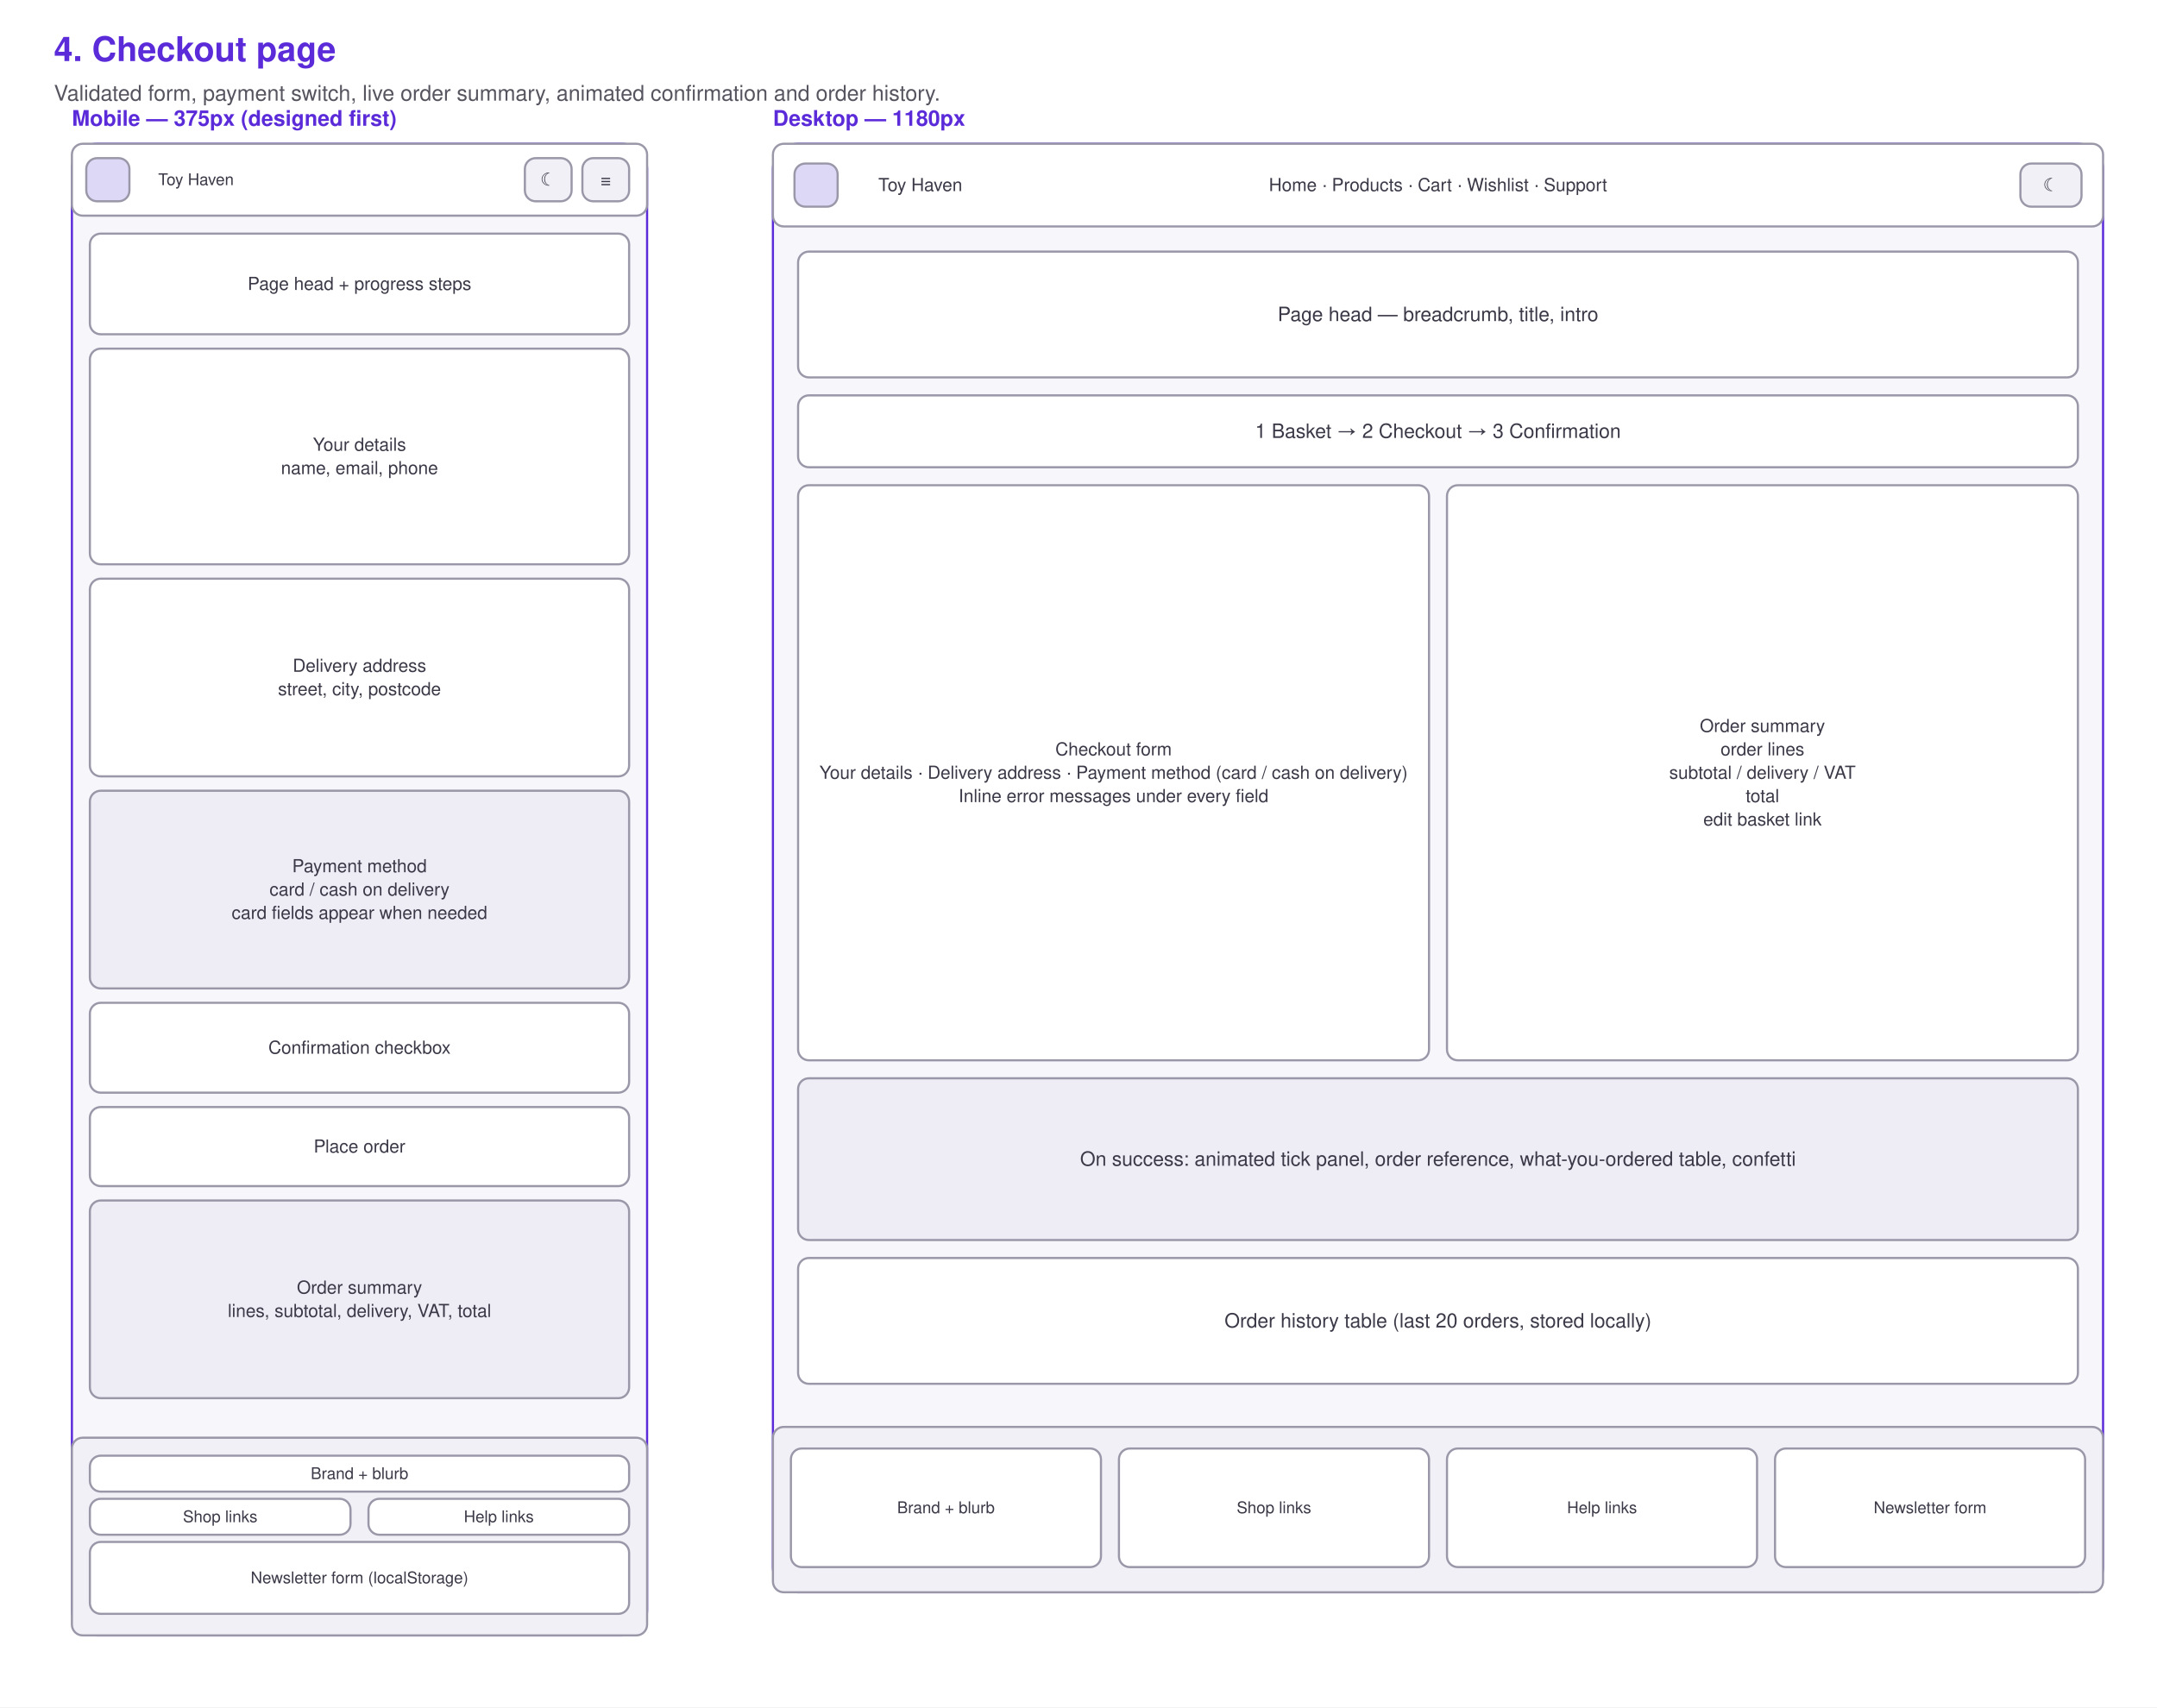
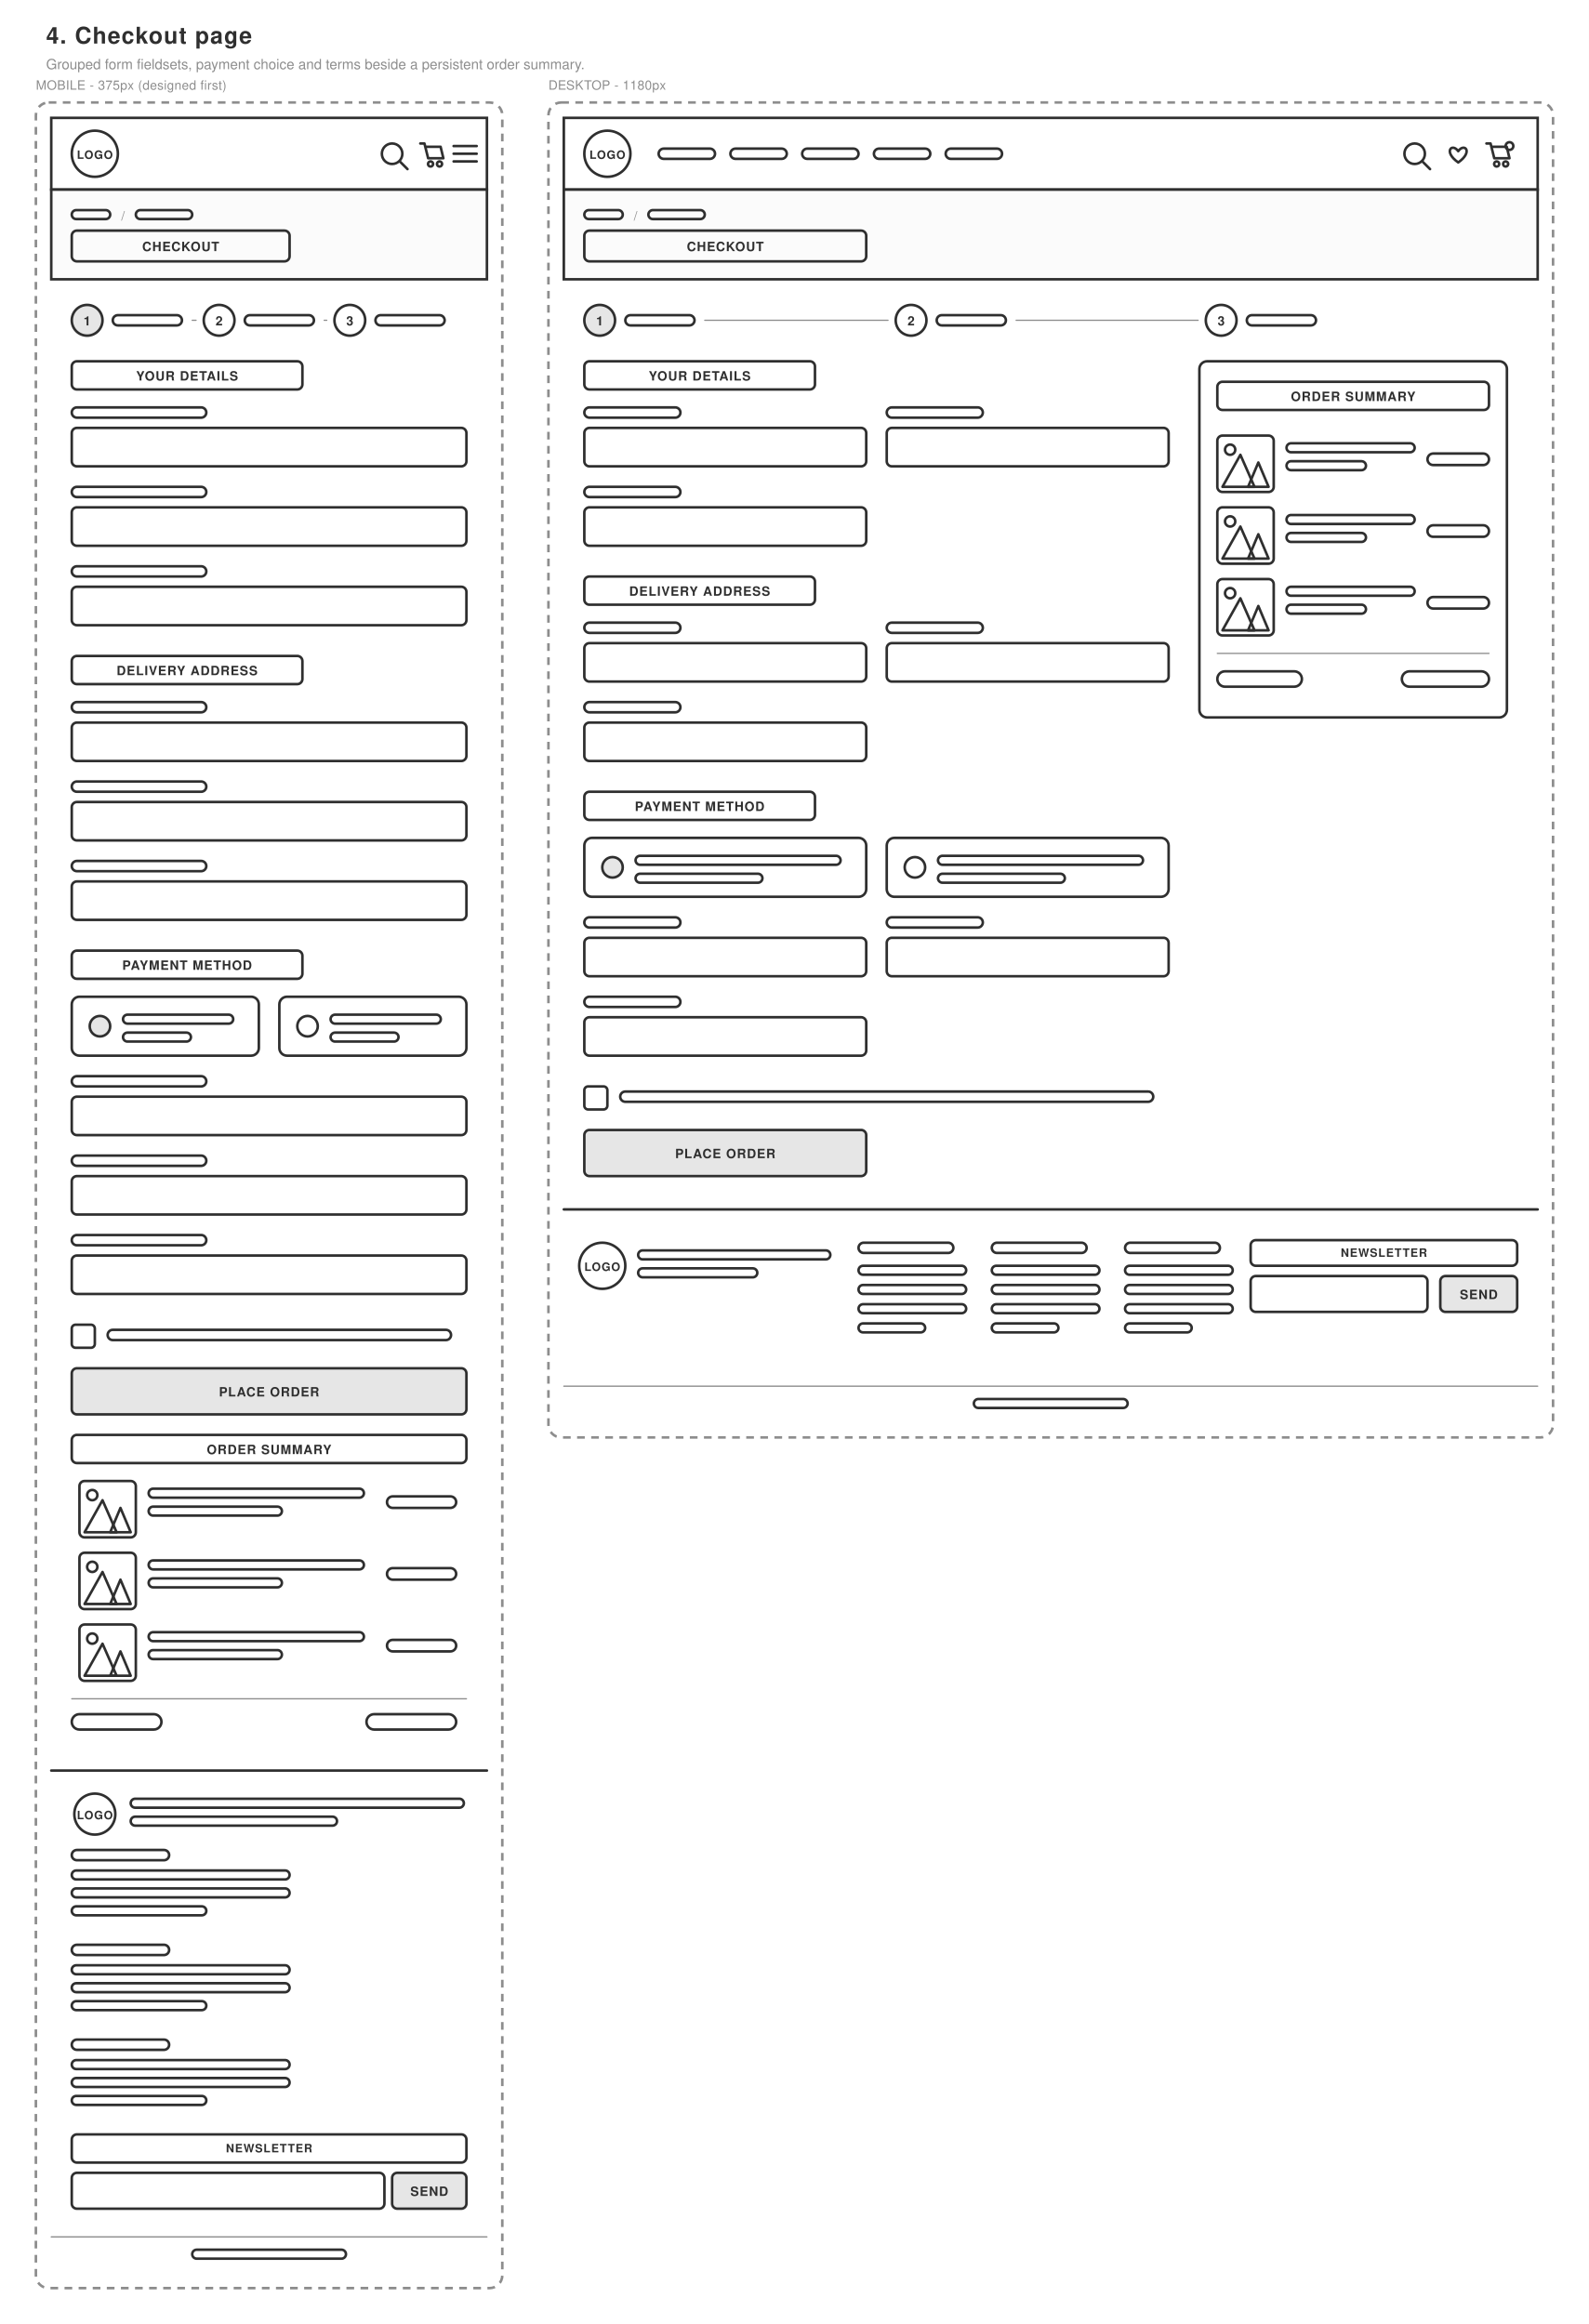
- <svg xmlns="http://www.w3.org/2000/svg" viewBox="0 0 1200 950" width="1200" height="950" role="img" aria-label="4. Checkout page wireframe">
-   <rect width="1200" height="950" fill="#ffffff" />
-   <text x="30" y="34" font-family="Helvetica, Arial, sans-serif" font-size="19" font-weight="700" fill="#5b2bd9" text-anchor="start">4. Checkout page</text>
-   <text x="30" y="56" font-family="Helvetica, Arial, sans-serif" font-size="12" font-weight="400" fill="#56545f" text-anchor="start">Validated form, payment switch, live order summary, animated confirmation and order history.</text>
-   <rect x="40" y="80" width="320" height="830" rx="14" fill="#f7f6fb" stroke="#5b2bd9" stroke-width="1.2" />
-   <text x="40" y="70" font-family="Helvetica, Arial, sans-serif" font-size="12" font-weight="700" fill="#5b2bd9" text-anchor="start">Mobile — 375px (designed first)</text>
-   <rect x="430" y="80" width="740" height="806" rx="14" fill="#f7f6fb" stroke="#5b2bd9" stroke-width="1.2" />
-   <text x="430" y="70" font-family="Helvetica, Arial, sans-serif" font-size="12" font-weight="700" fill="#5b2bd9" text-anchor="start">Desktop — 1180px</text>
-   <rect x="40" y="80" width="320" height="40" rx="6" fill="#ffffff" stroke="#9a97a8" stroke-width="1.2" />
-   <rect x="48" y="88" width="24" height="24" rx="6" fill="#ded8f7" stroke="#9a97a8" stroke-width="1.2" />
-   <rect x="78" y="92" width="70" height="16" rx="6" fill="#ffffff" stroke="none" stroke-width="1.2" />
-   <text x="88" y="103" font-family="Helvetica, Arial, sans-serif" font-size="9" font-weight="400" fill="#3b3947" text-anchor="start">Toy Haven</text>
-   <rect x="292" y="88" width="26" height="24" rx="6" fill="#f2f0f7" stroke="#9a97a8" stroke-width="1.2" />
-   <text x="305" y="103.333" font-family="Helvetica, Arial, sans-serif" font-size="10" font-weight="400" fill="#3b3947" text-anchor="middle">☾</text>
-   <rect x="324" y="88" width="26" height="24" rx="6" fill="#f2f0f7" stroke="#9a97a8" stroke-width="1.2" />
-   <text x="337" y="103.333" font-family="Helvetica, Arial, sans-serif" font-size="10" font-weight="400" fill="#3b3947" text-anchor="middle">≡</text>
-   <rect x="430" y="80" width="740" height="46" rx="6" fill="#ffffff" stroke="#9a97a8" stroke-width="1.2" />
-   <rect x="442" y="91" width="24" height="24" rx="6" fill="#ded8f7" stroke="#9a97a8" stroke-width="1.2" />
-   <rect x="472" y="95" width="80" height="16" rx="6" fill="#ffffff" stroke="none" stroke-width="1.2" />
-   <text x="512" y="106.333" font-family="Helvetica, Arial, sans-serif" font-size="10" font-weight="400" fill="#3b3947" text-anchor="middle">Toy Haven</text>
-   <rect x="650" y="93" width="300" height="20" rx="6" fill="#ffffff" stroke="none" stroke-width="1.2" />
-   <text x="800" y="106.333" font-family="Helvetica, Arial, sans-serif" font-size="10" font-weight="400" fill="#3b3947" text-anchor="middle">Home · Products · Cart · Wishlist · Support</text>
-   <rect x="1124" y="91" width="34" height="24" rx="6" fill="#f2f0f7" stroke="#9a97a8" stroke-width="1.2" />
-   <text x="1141" y="106.333" font-family="Helvetica, Arial, sans-serif" font-size="10" font-weight="400" fill="#3b3947" text-anchor="middle">☾</text>
-   <rect x="50" y="130" width="300" height="56" rx="6" fill="#ffffff" stroke="#9a97a8" stroke-width="1.2" />
-   <text x="200" y="161.333" font-family="Helvetica, Arial, sans-serif" font-size="10" font-weight="400" fill="#3b3947" text-anchor="middle">Page head + progress steps</text>
-   <rect x="50" y="194" width="300" height="120" rx="6" fill="#ffffff" stroke="#9a97a8" stroke-width="1.2" />
-   <text x="200" y="250.833" font-family="Helvetica, Arial, sans-serif" font-size="10" font-weight="400" fill="#3b3947" text-anchor="middle">Your details</text>
-   <text x="200" y="263.833" font-family="Helvetica, Arial, sans-serif" font-size="10" font-weight="400" fill="#3b3947" text-anchor="middle">name, email, phone</text>
-   <rect x="50" y="322" width="300" height="110" rx="6" fill="#ffffff" stroke="#9a97a8" stroke-width="1.2" />
-   <text x="200" y="373.833" font-family="Helvetica, Arial, sans-serif" font-size="10" font-weight="400" fill="#3b3947" text-anchor="middle">Delivery address</text>
-   <text x="200" y="386.833" font-family="Helvetica, Arial, sans-serif" font-size="10" font-weight="400" fill="#3b3947" text-anchor="middle">street, city, postcode</text>
-   <rect x="50" y="440" width="300" height="110" rx="6" fill="#eeecf5" stroke="#9a97a8" stroke-width="1.2" />
-   <text x="200" y="485.333" font-family="Helvetica, Arial, sans-serif" font-size="10" font-weight="400" fill="#3b3947" text-anchor="middle">Payment method</text>
-   <text x="200" y="498.333" font-family="Helvetica, Arial, sans-serif" font-size="10" font-weight="400" fill="#3b3947" text-anchor="middle">card / cash on delivery</text>
-   <text x="200" y="511.333" font-family="Helvetica, Arial, sans-serif" font-size="10" font-weight="400" fill="#3b3947" text-anchor="middle">card fields appear when needed</text>
-   <rect x="50" y="558" width="300" height="50" rx="6" fill="#ffffff" stroke="#9a97a8" stroke-width="1.2" />
-   <text x="200" y="586.333" font-family="Helvetica, Arial, sans-serif" font-size="10" font-weight="400" fill="#3b3947" text-anchor="middle">Confirmation checkbox</text>
-   <rect x="50" y="616" width="300" height="44" rx="6" fill="#ffffff" stroke="#9a97a8" stroke-width="1.2" />
-   <text x="200" y="641.333" font-family="Helvetica, Arial, sans-serif" font-size="10" font-weight="400" fill="#3b3947" text-anchor="middle">Place order</text>
-   <rect x="50" y="668" width="300" height="110" rx="6" fill="#eeecf5" stroke="#9a97a8" stroke-width="1.2" />
-   <text x="200" y="719.833" font-family="Helvetica, Arial, sans-serif" font-size="10" font-weight="400" fill="#3b3947" text-anchor="middle">Order summary</text>
-   <text x="200" y="732.833" font-family="Helvetica, Arial, sans-serif" font-size="10" font-weight="400" fill="#3b3947" text-anchor="middle">lines, subtotal, delivery, VAT, total</text>
-   <rect x="40" y="800" width="320" height="110" rx="6" fill="#f2f0f7" stroke="#9a97a8" stroke-width="1.2" />
-   <rect x="50" y="810" width="300" height="20" rx="6" fill="#ffffff" stroke="#9a97a8" stroke-width="1.2" />
-   <text x="200" y="823" font-family="Helvetica, Arial, sans-serif" font-size="9" font-weight="400" fill="#3b3947" text-anchor="middle">Brand + blurb</text>
-   <rect x="50" y="834" width="145" height="20" rx="6" fill="#ffffff" stroke="#9a97a8" stroke-width="1.2" />
-   <text x="122.5" y="847" font-family="Helvetica, Arial, sans-serif" font-size="9" font-weight="400" fill="#3b3947" text-anchor="middle">Shop links</text>
-   <rect x="205" y="834" width="145" height="20" rx="6" fill="#ffffff" stroke="#9a97a8" stroke-width="1.2" />
-   <text x="277.5" y="847" font-family="Helvetica, Arial, sans-serif" font-size="9" font-weight="400" fill="#3b3947" text-anchor="middle">Help links</text>
-   <rect x="50" y="858" width="300" height="40" rx="6" fill="#ffffff" stroke="#9a97a8" stroke-width="1.2" />
-   <text x="200" y="881" font-family="Helvetica, Arial, sans-serif" font-size="9" font-weight="400" fill="#3b3947" text-anchor="middle">Newsletter form (localStorage)</text>
-   <rect x="444" y="140" width="712" height="70" rx="6" fill="#ffffff" stroke="#9a97a8" stroke-width="1.2" />
-   <text x="800" y="178.667" font-family="Helvetica, Arial, sans-serif" font-size="11" font-weight="400" fill="#3b3947" text-anchor="middle">Page head — breadcrumb, title, intro</text>
-   <rect x="444" y="220" width="712" height="40" rx="6" fill="#ffffff" stroke="#9a97a8" stroke-width="1.2" />
-   <text x="800" y="243.667" font-family="Helvetica, Arial, sans-serif" font-size="11" font-weight="400" fill="#3b3947" text-anchor="middle">1 Basket → 2 Checkout → 3 Confirmation</text>
-   <rect x="444" y="270" width="351" height="320" rx="6" fill="#ffffff" stroke="#9a97a8" stroke-width="1.2" />
-   <text x="619.5" y="420.333" font-family="Helvetica, Arial, sans-serif" font-size="10" font-weight="400" fill="#3b3947" text-anchor="middle">Checkout form</text>
-   <text x="619.5" y="433.333" font-family="Helvetica, Arial, sans-serif" font-size="10" font-weight="400" fill="#3b3947" text-anchor="middle">Your details · Delivery address · Payment method (card / cash on delivery)</text>
-   <text x="619.5" y="446.333" font-family="Helvetica, Arial, sans-serif" font-size="10" font-weight="400" fill="#3b3947" text-anchor="middle">Inline error messages under every field</text>
-   <rect x="805" y="270" width="351" height="320" rx="6" fill="#ffffff" stroke="#9a97a8" stroke-width="1.2" />
-   <text x="980.5" y="407.333" font-family="Helvetica, Arial, sans-serif" font-size="10" font-weight="400" fill="#3b3947" text-anchor="middle">Order summary</text>
-   <text x="980.5" y="420.333" font-family="Helvetica, Arial, sans-serif" font-size="10" font-weight="400" fill="#3b3947" text-anchor="middle">order lines</text>
-   <text x="980.5" y="433.333" font-family="Helvetica, Arial, sans-serif" font-size="10" font-weight="400" fill="#3b3947" text-anchor="middle">subtotal / delivery / VAT</text>
-   <text x="980.5" y="446.333" font-family="Helvetica, Arial, sans-serif" font-size="10" font-weight="400" fill="#3b3947" text-anchor="middle">total</text>
-   <text x="980.5" y="459.333" font-family="Helvetica, Arial, sans-serif" font-size="10" font-weight="400" fill="#3b3947" text-anchor="middle">edit basket link</text>
-   <rect x="444" y="600" width="712" height="90" rx="6" fill="#eeecf5" stroke="#9a97a8" stroke-width="1.2" />
-   <text x="800" y="648.667" font-family="Helvetica, Arial, sans-serif" font-size="11" font-weight="400" fill="#3b3947" text-anchor="middle">On success: animated tick panel, order reference, what-you-ordered table, confetti</text>
-   <rect x="444" y="700" width="712" height="70" rx="6" fill="#ffffff" stroke="#9a97a8" stroke-width="1.2" />
-   <text x="800" y="738.667" font-family="Helvetica, Arial, sans-serif" font-size="11" font-weight="400" fill="#3b3947" text-anchor="middle">Order history table (last 20 orders, stored locally)</text>
-   <rect x="430" y="794" width="740" height="92" rx="6" fill="#f2f0f7" stroke="#9a97a8" stroke-width="1.2" />
-   <rect x="440" y="806" width="172.5" height="66" rx="6" fill="#ffffff" stroke="#9a97a8" stroke-width="1.2" />
-   <text x="526.25" y="842" font-family="Helvetica, Arial, sans-serif" font-size="9" font-weight="400" fill="#3b3947" text-anchor="middle">Brand + blurb</text>
-   <rect x="622.5" y="806" width="172.5" height="66" rx="6" fill="#ffffff" stroke="#9a97a8" stroke-width="1.2" />
-   <text x="708.75" y="842" font-family="Helvetica, Arial, sans-serif" font-size="9" font-weight="400" fill="#3b3947" text-anchor="middle">Shop links</text>
-   <rect x="805" y="806" width="172.5" height="66" rx="6" fill="#ffffff" stroke="#9a97a8" stroke-width="1.2" />
-   <text x="891.25" y="842" font-family="Helvetica, Arial, sans-serif" font-size="9" font-weight="400" fill="#3b3947" text-anchor="middle">Help links</text>
-   <rect x="987.5" y="806" width="172.5" height="66" rx="6" fill="#ffffff" stroke="#9a97a8" stroke-width="1.2" />
-   <text x="1073.75" y="842" font-family="Helvetica, Arial, sans-serif" font-size="9" font-weight="400" fill="#3b3947" text-anchor="middle">Newsletter form</text>
+ <svg xmlns="http://www.w3.org/2000/svg" viewBox="0 0 1240 1814" width="1240" height="1814" role="img" aria-label="4. Checkout page wireframe">
+   <rect width="1240" height="1814" fill="#ffffff" />
+   <text x="36" y="34" font-family="Helvetica, Arial, sans-serif" font-size="18" font-weight="700" fill="#2f2f2f" letter-spacing="0.8">4. Checkout page</text>
+   <text x="36" y="54" font-family="Helvetica, Arial, sans-serif" font-size="11" font-weight="400" fill="#8d8d8d">Grouped form fieldsets, payment choice and terms beside a persistent order summary.</text>
+   <rect x="40" y="92" width="340" height="56" rx="0" fill="none" stroke="#2f2f2f" stroke-width="2" />
+   <circle cx="74" cy="120" r="18" fill="none" stroke="#2f2f2f" stroke-width="2" />
+   <text x="74" y="124" font-family="Helvetica, Arial, sans-serif" font-size="9" font-weight="700" fill="#2f2f2f" text-anchor="middle" letter-spacing="0.6">LOGO</text>
+   <circle cx="306" cy="120" r="8" fill="none" stroke="#2f2f2f" stroke-width="2" />
+   <line x1="312" y1="126" x2="318" y2="132" stroke="#2f2f2f" stroke-width="2" stroke-linecap="round" />
+   <path d="M 328 112.0 L 331.24 112.0 L 334.12 123.52 L 346 123.52 L 343.84 114.56 L 332.32 114.56" fill="none" stroke="#2f2f2f" stroke-width="2" stroke-linejoin="round" stroke-linecap="round" />
+   <circle cx="336" cy="128" r="2" fill="none" stroke="#2f2f2f" stroke-width="2" />
+   <circle cx="343" cy="128" r="2" fill="none" stroke="#2f2f2f" stroke-width="2" />
+   <line x1="354" y1="114" x2="372" y2="114" stroke="#2f2f2f" stroke-width="2" stroke-linecap="round" />
+   <line x1="354" y1="120" x2="372" y2="120" stroke="#2f2f2f" stroke-width="2" stroke-linecap="round" />
+   <line x1="354" y1="126" x2="372" y2="126" stroke="#2f2f2f" stroke-width="2" stroke-linecap="round" />
+   <rect x="40" y="148" width="340" height="70" rx="0" fill="#fbfbfb" stroke="#2f2f2f" stroke-width="2" />
+   <rect x="56" y="164" width="30" height="7" rx="3.5" fill="none" stroke="#2f2f2f" stroke-width="2" />
+   <text x="96" y="172" font-family="Helvetica, Arial, sans-serif" font-size="10" font-weight="400" fill="#8d8d8d" text-anchor="middle" letter-spacing="0.6">/</text>
+   <rect x="106" y="164" width="44" height="7" rx="3.5" fill="none" stroke="#2f2f2f" stroke-width="2" />
+   <rect x="56" y="180" width="170" height="24" rx="4" fill="none" stroke="#2f2f2f" stroke-width="2" />
+   <text x="141" y="196" font-family="Helvetica, Arial, sans-serif" font-size="10" font-weight="700" fill="#2f2f2f" text-anchor="middle" letter-spacing="0.6">CHECKOUT</text>
+   <circle cx="68" cy="250" r="12" fill="#e6e6e6" stroke="#2f2f2f" stroke-width="2" />
+   <text x="68" y="254" font-family="Helvetica, Arial, sans-serif" font-size="10" font-weight="700" fill="#2f2f2f" text-anchor="middle" letter-spacing="0.6">1</text>
+   <rect x="88" y="246" width="54" height="8" rx="4.0" fill="none" stroke="#2f2f2f" stroke-width="2" />
+   <line x1="150" y1="250" x2="153" y2="250" stroke="#8d8d8d" stroke-width="1" stroke-linecap="round" />
+   <circle cx="171" cy="250" r="12" fill="none" stroke="#2f2f2f" stroke-width="2" />
+   <text x="171" y="254" font-family="Helvetica, Arial, sans-serif" font-size="10" font-weight="700" fill="#2f2f2f" text-anchor="middle" letter-spacing="0.6">2</text>
+   <rect x="191" y="246" width="54" height="8" rx="4.0" fill="none" stroke="#2f2f2f" stroke-width="2" />
+   <line x1="253" y1="250" x2="255" y2="250" stroke="#8d8d8d" stroke-width="1" stroke-linecap="round" />
+   <circle cx="273" cy="250" r="12" fill="none" stroke="#2f2f2f" stroke-width="2" />
+   <text x="273" y="254" font-family="Helvetica, Arial, sans-serif" font-size="10" font-weight="700" fill="#2f2f2f" text-anchor="middle" letter-spacing="0.6">3</text>
+   <rect x="293" y="246" width="54" height="8" rx="4.0" fill="none" stroke="#2f2f2f" stroke-width="2" />
+   <rect x="56" y="282" width="308" height="0" rx="4" fill="none" stroke="#2f2f2f" stroke-width="2" />
+   <rect x="56" y="282" width="180" height="22" rx="4" fill="none" stroke="#2f2f2f" stroke-width="2" />
+   <text x="146" y="297" font-family="Helvetica, Arial, sans-serif" font-size="10" font-weight="700" fill="#2f2f2f" text-anchor="middle" letter-spacing="0.6">YOUR DETAILS</text>
+   <rect x="56" y="318" width="105" height="8" rx="4.0" fill="none" stroke="#2f2f2f" stroke-width="2" />
+   <rect x="56" y="334" width="308" height="30" rx="4" fill="none" stroke="#2f2f2f" stroke-width="2" />
+   <rect x="56" y="380" width="105" height="8" rx="4.0" fill="none" stroke="#2f2f2f" stroke-width="2" />
+   <rect x="56" y="396" width="308" height="30" rx="4" fill="none" stroke="#2f2f2f" stroke-width="2" />
+   <rect x="56" y="442" width="105" height="8" rx="4.0" fill="none" stroke="#2f2f2f" stroke-width="2" />
+   <rect x="56" y="458" width="308" height="30" rx="4" fill="none" stroke="#2f2f2f" stroke-width="2" />
+   <rect x="56" y="512" width="308" height="0" rx="4" fill="none" stroke="#2f2f2f" stroke-width="2" />
+   <rect x="56" y="512" width="180" height="22" rx="4" fill="none" stroke="#2f2f2f" stroke-width="2" />
+   <text x="146" y="527" font-family="Helvetica, Arial, sans-serif" font-size="10" font-weight="700" fill="#2f2f2f" text-anchor="middle" letter-spacing="0.6">DELIVERY ADDRESS</text>
+   <rect x="56" y="548" width="105" height="8" rx="4.0" fill="none" stroke="#2f2f2f" stroke-width="2" />
+   <rect x="56" y="564" width="308" height="30" rx="4" fill="none" stroke="#2f2f2f" stroke-width="2" />
+   <rect x="56" y="610" width="105" height="8" rx="4.0" fill="none" stroke="#2f2f2f" stroke-width="2" />
+   <rect x="56" y="626" width="308" height="30" rx="4" fill="none" stroke="#2f2f2f" stroke-width="2" />
+   <rect x="56" y="672" width="105" height="8" rx="4.0" fill="none" stroke="#2f2f2f" stroke-width="2" />
+   <rect x="56" y="688" width="308" height="30" rx="4" fill="none" stroke="#2f2f2f" stroke-width="2" />
+   <rect x="56" y="742" width="308" height="0" rx="4" fill="none" stroke="#2f2f2f" stroke-width="2" />
+   <rect x="56" y="742" width="180" height="22" rx="4" fill="none" stroke="#2f2f2f" stroke-width="2" />
+   <text x="146" y="757" font-family="Helvetica, Arial, sans-serif" font-size="10" font-weight="700" fill="#2f2f2f" text-anchor="middle" letter-spacing="0.6">PAYMENT METHOD</text>
+   <rect x="56" y="778" width="146" height="46" rx="6" fill="none" stroke="#2f2f2f" stroke-width="2" />
+   <circle cx="78" cy="801" r="8" fill="#e6e6e6" stroke="#2f2f2f" stroke-width="2" />
+   <rect x="96" y="792" width="86" height="7" rx="3.5" fill="none" stroke="#2f2f2f" stroke-width="2" />
+   <rect x="96" y="806" width="53" height="7" rx="3.5" fill="none" stroke="#2f2f2f" stroke-width="2" />
+   <rect x="218" y="778" width="146" height="46" rx="6" fill="none" stroke="#2f2f2f" stroke-width="2" />
+   <circle cx="240" cy="801" r="8" fill="none" stroke="#2f2f2f" stroke-width="2" />
+   <rect x="258" y="792" width="86" height="7" rx="3.5" fill="none" stroke="#2f2f2f" stroke-width="2" />
+   <rect x="258" y="806" width="53" height="7" rx="3.5" fill="none" stroke="#2f2f2f" stroke-width="2" />
+   <rect x="56" y="840" width="105" height="8" rx="4.0" fill="none" stroke="#2f2f2f" stroke-width="2" />
+   <rect x="56" y="856" width="308" height="30" rx="4" fill="none" stroke="#2f2f2f" stroke-width="2" />
+   <rect x="56" y="902" width="105" height="8" rx="4.0" fill="none" stroke="#2f2f2f" stroke-width="2" />
+   <rect x="56" y="918" width="308" height="30" rx="4" fill="none" stroke="#2f2f2f" stroke-width="2" />
+   <rect x="56" y="964" width="105" height="8" rx="4.0" fill="none" stroke="#2f2f2f" stroke-width="2" />
+   <rect x="56" y="980" width="308" height="30" rx="4" fill="none" stroke="#2f2f2f" stroke-width="2" />
+   <rect x="56" y="1034" width="18" height="18" rx="3" fill="none" stroke="#2f2f2f" stroke-width="2" />
+   <rect x="84" y="1038" width="268" height="8" rx="4.0" fill="none" stroke="#2f2f2f" stroke-width="2" />
+   <rect x="56" y="1068" width="308" height="36" rx="4" fill="#e6e6e6" stroke="#2f2f2f" stroke-width="2" />
+   <text x="210" y="1090" font-family="Helvetica, Arial, sans-serif" font-size="10" font-weight="700" fill="#2f2f2f" text-anchor="middle" letter-spacing="0.6">PLACE ORDER</text>
+   <rect x="56" y="1120" width="308" height="22" rx="4" fill="none" stroke="#2f2f2f" stroke-width="2" />
+   <text x="210" y="1135" font-family="Helvetica, Arial, sans-serif" font-size="10" font-weight="700" fill="#2f2f2f" text-anchor="middle" letter-spacing="0.6">ORDER SUMMARY</text>
+   <rect x="62" y="1156" width="44" height="44" rx="4" fill="none" stroke="#2f2f2f" stroke-width="2" />
+   <circle cx="72" cy="1167" r="4" fill="none" stroke="#2f2f2f" stroke-width="2" />
+   <path d="M 66 1196 L 80 1171 L 91 1196 Z" fill="none" stroke="#2f2f2f" stroke-width="2" stroke-linejoin="round" stroke-linecap="round" />
+   <path d="M 86 1196 L 94 1177 L 102 1196 Z" fill="none" stroke="#2f2f2f" stroke-width="2" stroke-linejoin="round" stroke-linecap="round" />
+   <rect x="116" y="1162" width="168" height="7" rx="3.5" fill="none" stroke="#2f2f2f" stroke-width="2" />
+   <rect x="116" y="1176" width="104" height="7" rx="3.5" fill="none" stroke="#2f2f2f" stroke-width="2" />
+   <rect x="302" y="1168" width="54" height="9" rx="4.5" fill="none" stroke="#2f2f2f" stroke-width="2" />
+   <rect x="62" y="1212" width="44" height="44" rx="4" fill="none" stroke="#2f2f2f" stroke-width="2" />
+   <circle cx="72" cy="1223" r="4" fill="none" stroke="#2f2f2f" stroke-width="2" />
+   <path d="M 66 1252 L 80 1227 L 91 1252 Z" fill="none" stroke="#2f2f2f" stroke-width="2" stroke-linejoin="round" stroke-linecap="round" />
+   <path d="M 86 1252 L 94 1233 L 102 1252 Z" fill="none" stroke="#2f2f2f" stroke-width="2" stroke-linejoin="round" stroke-linecap="round" />
+   <rect x="116" y="1218" width="168" height="7" rx="3.5" fill="none" stroke="#2f2f2f" stroke-width="2" />
+   <rect x="116" y="1232" width="104" height="7" rx="3.5" fill="none" stroke="#2f2f2f" stroke-width="2" />
+   <rect x="302" y="1224" width="54" height="9" rx="4.5" fill="none" stroke="#2f2f2f" stroke-width="2" />
+   <rect x="62" y="1268" width="44" height="44" rx="4" fill="none" stroke="#2f2f2f" stroke-width="2" />
+   <circle cx="72" cy="1279" r="4" fill="none" stroke="#2f2f2f" stroke-width="2" />
+   <path d="M 66 1308 L 80 1283 L 91 1308 Z" fill="none" stroke="#2f2f2f" stroke-width="2" stroke-linejoin="round" stroke-linecap="round" />
+   <path d="M 86 1308 L 94 1289 L 102 1308 Z" fill="none" stroke="#2f2f2f" stroke-width="2" stroke-linejoin="round" stroke-linecap="round" />
+   <rect x="116" y="1274" width="168" height="7" rx="3.5" fill="none" stroke="#2f2f2f" stroke-width="2" />
+   <rect x="116" y="1288" width="104" height="7" rx="3.5" fill="none" stroke="#2f2f2f" stroke-width="2" />
+   <rect x="302" y="1280" width="54" height="9" rx="4.5" fill="none" stroke="#2f2f2f" stroke-width="2" />
+   <line x1="56" y1="1326" x2="364" y2="1326" stroke="#8d8d8d" stroke-width="1" stroke-linecap="round" />
+   <rect x="56" y="1338" width="70" height="12" rx="6.0" fill="none" stroke="#2f2f2f" stroke-width="2" />
+   <rect x="286" y="1338" width="70" height="12" rx="6.0" fill="none" stroke="#2f2f2f" stroke-width="2" />
+   <rect x="40" y="1382" width="340" height="0" rx="4" fill="none" stroke="#2f2f2f" stroke-width="2" />
+   <line x1="40" y1="1382" x2="380" y2="1382" stroke="#2f2f2f" stroke-width="2" stroke-linecap="round" />
+   <circle cx="74" cy="1416" r="16" fill="none" stroke="#2f2f2f" stroke-width="2" />
+   <text x="74" y="1420" font-family="Helvetica, Arial, sans-serif" font-size="9" font-weight="700" fill="#2f2f2f" text-anchor="middle" letter-spacing="0.6">LOGO</text>
+   <rect x="102" y="1404" width="260" height="7" rx="3.5" fill="none" stroke="#2f2f2f" stroke-width="2" />
+   <rect x="102" y="1418" width="161" height="7" rx="3.5" fill="none" stroke="#2f2f2f" stroke-width="2" />
+   <rect x="56" y="1444" width="76" height="8" rx="4.0" fill="none" stroke="#2f2f2f" stroke-width="2" />
+   <rect x="56" y="1460" width="170" height="7" rx="3.5" fill="none" stroke="#2f2f2f" stroke-width="2" />
+   <rect x="56" y="1474" width="170" height="7" rx="3.5" fill="none" stroke="#2f2f2f" stroke-width="2" />
+   <rect x="56" y="1488" width="105" height="7" rx="3.5" fill="none" stroke="#2f2f2f" stroke-width="2" />
+   <rect x="56" y="1518" width="76" height="8" rx="4.0" fill="none" stroke="#2f2f2f" stroke-width="2" />
+   <rect x="56" y="1534" width="170" height="7" rx="3.5" fill="none" stroke="#2f2f2f" stroke-width="2" />
+   <rect x="56" y="1548" width="170" height="7" rx="3.5" fill="none" stroke="#2f2f2f" stroke-width="2" />
+   <rect x="56" y="1562" width="105" height="7" rx="3.5" fill="none" stroke="#2f2f2f" stroke-width="2" />
+   <rect x="56" y="1592" width="76" height="8" rx="4.0" fill="none" stroke="#2f2f2f" stroke-width="2" />
+   <rect x="56" y="1608" width="170" height="7" rx="3.5" fill="none" stroke="#2f2f2f" stroke-width="2" />
+   <rect x="56" y="1622" width="170" height="7" rx="3.5" fill="none" stroke="#2f2f2f" stroke-width="2" />
+   <rect x="56" y="1636" width="105" height="7" rx="3.5" fill="none" stroke="#2f2f2f" stroke-width="2" />
+   <rect x="56" y="1666" width="308" height="22" rx="4" fill="none" stroke="#2f2f2f" stroke-width="2" />
+   <text x="210" y="1680" font-family="Helvetica, Arial, sans-serif" font-size="9" font-weight="700" fill="#2f2f2f" text-anchor="middle" letter-spacing="0.6">NEWSLETTER</text>
+   <rect x="56" y="1696" width="244" height="28" rx="4" fill="none" stroke="#2f2f2f" stroke-width="2" />
+   <rect x="306" y="1696" width="58" height="28" rx="4" fill="#e6e6e6" stroke="#2f2f2f" stroke-width="2" />
+   <text x="335" y="1714" font-family="Helvetica, Arial, sans-serif" font-size="10" font-weight="700" fill="#2f2f2f" text-anchor="middle" letter-spacing="0.6">SEND</text>
+   <line x1="40" y1="1746" x2="380" y2="1746" stroke="#8d8d8d" stroke-width="1" stroke-linecap="round" />
+   <rect x="150" y="1756" width="120" height="7" rx="3.5" fill="none" stroke="#2f2f2f" stroke-width="2" />
+   <rect x="440" y="92" width="760" height="56" rx="0" fill="none" stroke="#2f2f2f" stroke-width="2" />
+   <circle cx="474" cy="120" r="18" fill="none" stroke="#2f2f2f" stroke-width="2" />
+   <text x="474" y="124" font-family="Helvetica, Arial, sans-serif" font-size="9" font-weight="700" fill="#2f2f2f" text-anchor="middle" letter-spacing="0.6">LOGO</text>
+   <rect x="514" y="116" width="44" height="8" rx="4.0" fill="none" stroke="#2f2f2f" stroke-width="2" />
+   <rect x="570" y="116" width="44" height="8" rx="4.0" fill="none" stroke="#2f2f2f" stroke-width="2" />
+   <rect x="626" y="116" width="44" height="8" rx="4.0" fill="none" stroke="#2f2f2f" stroke-width="2" />
+   <rect x="682" y="116" width="44" height="8" rx="4.0" fill="none" stroke="#2f2f2f" stroke-width="2" />
+   <rect x="738" y="116" width="44" height="8" rx="4.0" fill="none" stroke="#2f2f2f" stroke-width="2" />
+   <circle cx="1104" cy="120" r="8" fill="none" stroke="#2f2f2f" stroke-width="2" />
+   <line x1="1110" y1="126" x2="1116" y2="132" stroke="#2f2f2f" stroke-width="2" stroke-linecap="round" />
+   <path d="M 1138 126.8 C 1126.0 118.4 1133.2 111.2 1138 118.0 C 1142.8 111.2 1150.0 118.4 1138 126.8 Z" fill="none" stroke="#2f2f2f" stroke-width="2" stroke-linejoin="round" stroke-linecap="round" />
+   <path d="M 1160 112.0 L 1163.24 112.0 L 1166.12 123.52 L 1178 123.52 L 1175.84 114.56 L 1164.32 114.56" fill="none" stroke="#2f2f2f" stroke-width="2" stroke-linejoin="round" stroke-linecap="round" />
+   <circle cx="1168" cy="128" r="2" fill="none" stroke="#2f2f2f" stroke-width="2" />
+   <circle cx="1175" cy="128" r="2" fill="none" stroke="#2f2f2f" stroke-width="2" />
+   <circle cx="1178" cy="114" r="3" fill="none" stroke="#2f2f2f" stroke-width="2" />
+   <rect x="440" y="148" width="760" height="70" rx="0" fill="#fbfbfb" stroke="#2f2f2f" stroke-width="2" />
+   <rect x="456" y="164" width="30" height="7" rx="3.5" fill="none" stroke="#2f2f2f" stroke-width="2" />
+   <text x="496" y="172" font-family="Helvetica, Arial, sans-serif" font-size="10" font-weight="400" fill="#8d8d8d" text-anchor="middle" letter-spacing="0.6">/</text>
+   <rect x="506" y="164" width="44" height="7" rx="3.5" fill="none" stroke="#2f2f2f" stroke-width="2" />
+   <rect x="456" y="180" width="220" height="24" rx="4" fill="none" stroke="#2f2f2f" stroke-width="2" />
+   <text x="566" y="196" font-family="Helvetica, Arial, sans-serif" font-size="10" font-weight="700" fill="#2f2f2f" text-anchor="middle" letter-spacing="0.6">CHECKOUT</text>
+   <circle cx="468" cy="250" r="12" fill="#e6e6e6" stroke="#2f2f2f" stroke-width="2" />
+   <text x="468" y="254" font-family="Helvetica, Arial, sans-serif" font-size="10" font-weight="700" fill="#2f2f2f" text-anchor="middle" letter-spacing="0.6">1</text>
+   <rect x="488" y="246" width="54" height="8" rx="4.0" fill="none" stroke="#2f2f2f" stroke-width="2" />
+   <line x1="550" y1="250" x2="693" y2="250" stroke="#8d8d8d" stroke-width="1" stroke-linecap="round" />
+   <circle cx="711" cy="250" r="12" fill="none" stroke="#2f2f2f" stroke-width="2" />
+   <text x="711" y="254" font-family="Helvetica, Arial, sans-serif" font-size="10" font-weight="700" fill="#2f2f2f" text-anchor="middle" letter-spacing="0.6">2</text>
+   <rect x="731" y="246" width="54" height="8" rx="4.0" fill="none" stroke="#2f2f2f" stroke-width="2" />
+   <line x1="793" y1="250" x2="935" y2="250" stroke="#8d8d8d" stroke-width="1" stroke-linecap="round" />
+   <circle cx="953" cy="250" r="12" fill="none" stroke="#2f2f2f" stroke-width="2" />
+   <text x="953" y="254" font-family="Helvetica, Arial, sans-serif" font-size="10" font-weight="700" fill="#2f2f2f" text-anchor="middle" letter-spacing="0.6">3</text>
+   <rect x="973" y="246" width="54" height="8" rx="4.0" fill="none" stroke="#2f2f2f" stroke-width="2" />
+   <rect x="456" y="282" width="456" height="0" rx="4" fill="none" stroke="#2f2f2f" stroke-width="2" />
+   <rect x="456" y="282" width="180" height="22" rx="4" fill="none" stroke="#2f2f2f" stroke-width="2" />
+   <text x="546" y="297" font-family="Helvetica, Arial, sans-serif" font-size="10" font-weight="700" fill="#2f2f2f" text-anchor="middle" letter-spacing="0.6">YOUR DETAILS</text>
+   <rect x="456" y="318" width="75" height="8" rx="4.0" fill="none" stroke="#2f2f2f" stroke-width="2" />
+   <rect x="456" y="334" width="220" height="30" rx="4" fill="none" stroke="#2f2f2f" stroke-width="2" />
+   <rect x="692" y="318" width="75" height="8" rx="4.0" fill="none" stroke="#2f2f2f" stroke-width="2" />
+   <rect x="692" y="334" width="220" height="30" rx="4" fill="none" stroke="#2f2f2f" stroke-width="2" />
+   <rect x="456" y="380" width="75" height="8" rx="4.0" fill="none" stroke="#2f2f2f" stroke-width="2" />
+   <rect x="456" y="396" width="220" height="30" rx="4" fill="none" stroke="#2f2f2f" stroke-width="2" />
+   <rect x="456" y="450" width="456" height="0" rx="4" fill="none" stroke="#2f2f2f" stroke-width="2" />
+   <rect x="456" y="450" width="180" height="22" rx="4" fill="none" stroke="#2f2f2f" stroke-width="2" />
+   <text x="546" y="465" font-family="Helvetica, Arial, sans-serif" font-size="10" font-weight="700" fill="#2f2f2f" text-anchor="middle" letter-spacing="0.6">DELIVERY ADDRESS</text>
+   <rect x="456" y="486" width="75" height="8" rx="4.0" fill="none" stroke="#2f2f2f" stroke-width="2" />
+   <rect x="456" y="502" width="220" height="30" rx="4" fill="none" stroke="#2f2f2f" stroke-width="2" />
+   <rect x="692" y="486" width="75" height="8" rx="4.0" fill="none" stroke="#2f2f2f" stroke-width="2" />
+   <rect x="692" y="502" width="220" height="30" rx="4" fill="none" stroke="#2f2f2f" stroke-width="2" />
+   <rect x="456" y="548" width="75" height="8" rx="4.0" fill="none" stroke="#2f2f2f" stroke-width="2" />
+   <rect x="456" y="564" width="220" height="30" rx="4" fill="none" stroke="#2f2f2f" stroke-width="2" />
+   <rect x="456" y="618" width="456" height="0" rx="4" fill="none" stroke="#2f2f2f" stroke-width="2" />
+   <rect x="456" y="618" width="180" height="22" rx="4" fill="none" stroke="#2f2f2f" stroke-width="2" />
+   <text x="546" y="633" font-family="Helvetica, Arial, sans-serif" font-size="10" font-weight="700" fill="#2f2f2f" text-anchor="middle" letter-spacing="0.6">PAYMENT METHOD</text>
+   <rect x="456" y="654" width="220" height="46" rx="6" fill="none" stroke="#2f2f2f" stroke-width="2" />
+   <circle cx="478" cy="677" r="8" fill="#e6e6e6" stroke="#2f2f2f" stroke-width="2" />
+   <rect x="496" y="668" width="160" height="7" rx="3.5" fill="none" stroke="#2f2f2f" stroke-width="2" />
+   <rect x="496" y="682" width="99" height="7" rx="3.5" fill="none" stroke="#2f2f2f" stroke-width="2" />
+   <rect x="692" y="654" width="220" height="46" rx="6" fill="none" stroke="#2f2f2f" stroke-width="2" />
+   <circle cx="714" cy="677" r="8" fill="none" stroke="#2f2f2f" stroke-width="2" />
+   <rect x="732" y="668" width="160" height="7" rx="3.5" fill="none" stroke="#2f2f2f" stroke-width="2" />
+   <rect x="732" y="682" width="99" height="7" rx="3.5" fill="none" stroke="#2f2f2f" stroke-width="2" />
+   <rect x="456" y="716" width="75" height="8" rx="4.0" fill="none" stroke="#2f2f2f" stroke-width="2" />
+   <rect x="456" y="732" width="220" height="30" rx="4" fill="none" stroke="#2f2f2f" stroke-width="2" />
+   <rect x="692" y="716" width="75" height="8" rx="4.0" fill="none" stroke="#2f2f2f" stroke-width="2" />
+   <rect x="692" y="732" width="220" height="30" rx="4" fill="none" stroke="#2f2f2f" stroke-width="2" />
+   <rect x="456" y="778" width="75" height="8" rx="4.0" fill="none" stroke="#2f2f2f" stroke-width="2" />
+   <rect x="456" y="794" width="220" height="30" rx="4" fill="none" stroke="#2f2f2f" stroke-width="2" />
+   <rect x="456" y="848" width="18" height="18" rx="3" fill="none" stroke="#2f2f2f" stroke-width="2" />
+   <rect x="484" y="852" width="416" height="8" rx="4.0" fill="none" stroke="#2f2f2f" stroke-width="2" />
+   <rect x="456" y="882" width="220" height="36" rx="4" fill="#e6e6e6" stroke="#2f2f2f" stroke-width="2" />
+   <text x="566" y="904" font-family="Helvetica, Arial, sans-serif" font-size="10" font-weight="700" fill="#2f2f2f" text-anchor="middle" letter-spacing="0.6">PLACE ORDER</text>
+   <rect x="936" y="282" width="240" height="278" rx="6" fill="none" stroke="#2f2f2f" stroke-width="2" />
+   <rect x="950" y="298" width="212" height="22" rx="4" fill="none" stroke="#2f2f2f" stroke-width="2" />
+   <text x="1056" y="313" font-family="Helvetica, Arial, sans-serif" font-size="10" font-weight="700" fill="#2f2f2f" text-anchor="middle" letter-spacing="0.6">ORDER SUMMARY</text>
+   <rect x="950" y="340" width="44" height="44" rx="4" fill="none" stroke="#2f2f2f" stroke-width="2" />
+   <circle cx="960" cy="351" r="4" fill="none" stroke="#2f2f2f" stroke-width="2" />
+   <path d="M 954 380 L 968 355 L 979 380 Z" fill="none" stroke="#2f2f2f" stroke-width="2" stroke-linejoin="round" stroke-linecap="round" />
+   <path d="M 974 380 L 982 361 L 990 380 Z" fill="none" stroke="#2f2f2f" stroke-width="2" stroke-linejoin="round" stroke-linecap="round" />
+   <rect x="1004" y="346" width="100" height="7" rx="3.5" fill="none" stroke="#2f2f2f" stroke-width="2" />
+   <rect x="1004" y="360" width="62" height="7" rx="3.5" fill="none" stroke="#2f2f2f" stroke-width="2" />
+   <rect x="1114" y="354" width="48" height="9" rx="4.5" fill="none" stroke="#2f2f2f" stroke-width="2" />
+   <rect x="950" y="396" width="44" height="44" rx="4" fill="none" stroke="#2f2f2f" stroke-width="2" />
+   <circle cx="960" cy="407" r="4" fill="none" stroke="#2f2f2f" stroke-width="2" />
+   <path d="M 954 436 L 968 411 L 979 436 Z" fill="none" stroke="#2f2f2f" stroke-width="2" stroke-linejoin="round" stroke-linecap="round" />
+   <path d="M 974 436 L 982 417 L 990 436 Z" fill="none" stroke="#2f2f2f" stroke-width="2" stroke-linejoin="round" stroke-linecap="round" />
+   <rect x="1004" y="402" width="100" height="7" rx="3.5" fill="none" stroke="#2f2f2f" stroke-width="2" />
+   <rect x="1004" y="416" width="62" height="7" rx="3.5" fill="none" stroke="#2f2f2f" stroke-width="2" />
+   <rect x="1114" y="410" width="48" height="9" rx="4.5" fill="none" stroke="#2f2f2f" stroke-width="2" />
+   <rect x="950" y="452" width="44" height="44" rx="4" fill="none" stroke="#2f2f2f" stroke-width="2" />
+   <circle cx="960" cy="463" r="4" fill="none" stroke="#2f2f2f" stroke-width="2" />
+   <path d="M 954 492 L 968 467 L 979 492 Z" fill="none" stroke="#2f2f2f" stroke-width="2" stroke-linejoin="round" stroke-linecap="round" />
+   <path d="M 974 492 L 982 473 L 990 492 Z" fill="none" stroke="#2f2f2f" stroke-width="2" stroke-linejoin="round" stroke-linecap="round" />
+   <rect x="1004" y="458" width="100" height="7" rx="3.5" fill="none" stroke="#2f2f2f" stroke-width="2" />
+   <rect x="1004" y="472" width="62" height="7" rx="3.5" fill="none" stroke="#2f2f2f" stroke-width="2" />
+   <rect x="1114" y="466" width="48" height="9" rx="4.5" fill="none" stroke="#2f2f2f" stroke-width="2" />
+   <line x1="950" y1="510" x2="1162" y2="510" stroke="#8d8d8d" stroke-width="1" stroke-linecap="round" />
+   <rect x="950" y="524" width="66" height="12" rx="6.0" fill="none" stroke="#2f2f2f" stroke-width="2" />
+   <rect x="1094" y="524" width="68" height="12" rx="6.0" fill="none" stroke="#2f2f2f" stroke-width="2" />
+   <rect x="440" y="944" width="760" height="0" rx="4" fill="none" stroke="#2f2f2f" stroke-width="2" />
+   <line x1="440" y1="944" x2="1200" y2="944" stroke="#2f2f2f" stroke-width="2" stroke-linecap="round" />
+   <circle cx="470" cy="988" r="18" fill="none" stroke="#2f2f2f" stroke-width="2" />
+   <text x="470" y="992" font-family="Helvetica, Arial, sans-serif" font-size="9" font-weight="700" fill="#2f2f2f" text-anchor="middle" letter-spacing="0.6">LOGO</text>
+   <rect x="498" y="976" width="150" height="7" rx="3.5" fill="none" stroke="#2f2f2f" stroke-width="2" />
+   <rect x="498" y="990" width="93" height="7" rx="3.5" fill="none" stroke="#2f2f2f" stroke-width="2" />
+   <rect x="670" y="970" width="74" height="8" rx="4.0" fill="none" stroke="#2f2f2f" stroke-width="2" />
+   <rect x="670" y="988" width="84" height="7" rx="3.5" fill="none" stroke="#2f2f2f" stroke-width="2" />
+   <rect x="670" y="1003" width="84" height="7" rx="3.5" fill="none" stroke="#2f2f2f" stroke-width="2" />
+   <rect x="670" y="1018" width="84" height="7" rx="3.5" fill="none" stroke="#2f2f2f" stroke-width="2" />
+   <rect x="670" y="1033" width="52" height="7" rx="3.5" fill="none" stroke="#2f2f2f" stroke-width="2" />
+   <rect x="774" y="970" width="74" height="8" rx="4.0" fill="none" stroke="#2f2f2f" stroke-width="2" />
+   <rect x="774" y="988" width="84" height="7" rx="3.5" fill="none" stroke="#2f2f2f" stroke-width="2" />
+   <rect x="774" y="1003" width="84" height="7" rx="3.5" fill="none" stroke="#2f2f2f" stroke-width="2" />
+   <rect x="774" y="1018" width="84" height="7" rx="3.5" fill="none" stroke="#2f2f2f" stroke-width="2" />
+   <rect x="774" y="1033" width="52" height="7" rx="3.5" fill="none" stroke="#2f2f2f" stroke-width="2" />
+   <rect x="878" y="970" width="74" height="8" rx="4.0" fill="none" stroke="#2f2f2f" stroke-width="2" />
+   <rect x="878" y="988" width="84" height="7" rx="3.5" fill="none" stroke="#2f2f2f" stroke-width="2" />
+   <rect x="878" y="1003" width="84" height="7" rx="3.5" fill="none" stroke="#2f2f2f" stroke-width="2" />
+   <rect x="878" y="1018" width="84" height="7" rx="3.5" fill="none" stroke="#2f2f2f" stroke-width="2" />
+   <rect x="878" y="1033" width="52" height="7" rx="3.5" fill="none" stroke="#2f2f2f" stroke-width="2" />
+   <rect x="976" y="968" width="208" height="20" rx="4" fill="none" stroke="#2f2f2f" stroke-width="2" />
+   <text x="1080" y="981" font-family="Helvetica, Arial, sans-serif" font-size="9" font-weight="700" fill="#2f2f2f" text-anchor="middle" letter-spacing="0.6">NEWSLETTER</text>
+   <rect x="976" y="996" width="138" height="28" rx="4" fill="none" stroke="#2f2f2f" stroke-width="2" />
+   <rect x="1124" y="996" width="60" height="28" rx="4" fill="#e6e6e6" stroke="#2f2f2f" stroke-width="2" />
+   <text x="1154" y="1014" font-family="Helvetica, Arial, sans-serif" font-size="10" font-weight="700" fill="#2f2f2f" text-anchor="middle" letter-spacing="0.6">SEND</text>
+   <line x1="440" y1="1082" x2="1200" y2="1082" stroke="#8d8d8d" stroke-width="1" stroke-linecap="round" />
+   <rect x="760" y="1092" width="120" height="7" rx="3.5" fill="none" stroke="#2f2f2f" stroke-width="2" />
+   <text x="28" y="70" font-family="Helvetica, Arial, sans-serif" font-size="10" font-weight="400" fill="#8d8d8d" text-anchor="start" letter-spacing="0.2">MOBILE - 375px (designed first)</text>
+   <rect x="28" y="80" width="364" height="1706" rx="10" fill="none" stroke="#8d8d8d" stroke-width="2" stroke-dasharray="6 5" />
+   <text x="428" y="70" font-family="Helvetica, Arial, sans-serif" font-size="10" font-weight="400" fill="#8d8d8d" text-anchor="start" letter-spacing="0.2">DESKTOP - 1180px</text>
+   <rect x="428" y="80" width="784" height="1042" rx="10" fill="none" stroke="#8d8d8d" stroke-width="2" stroke-dasharray="6 5" />
</svg>
